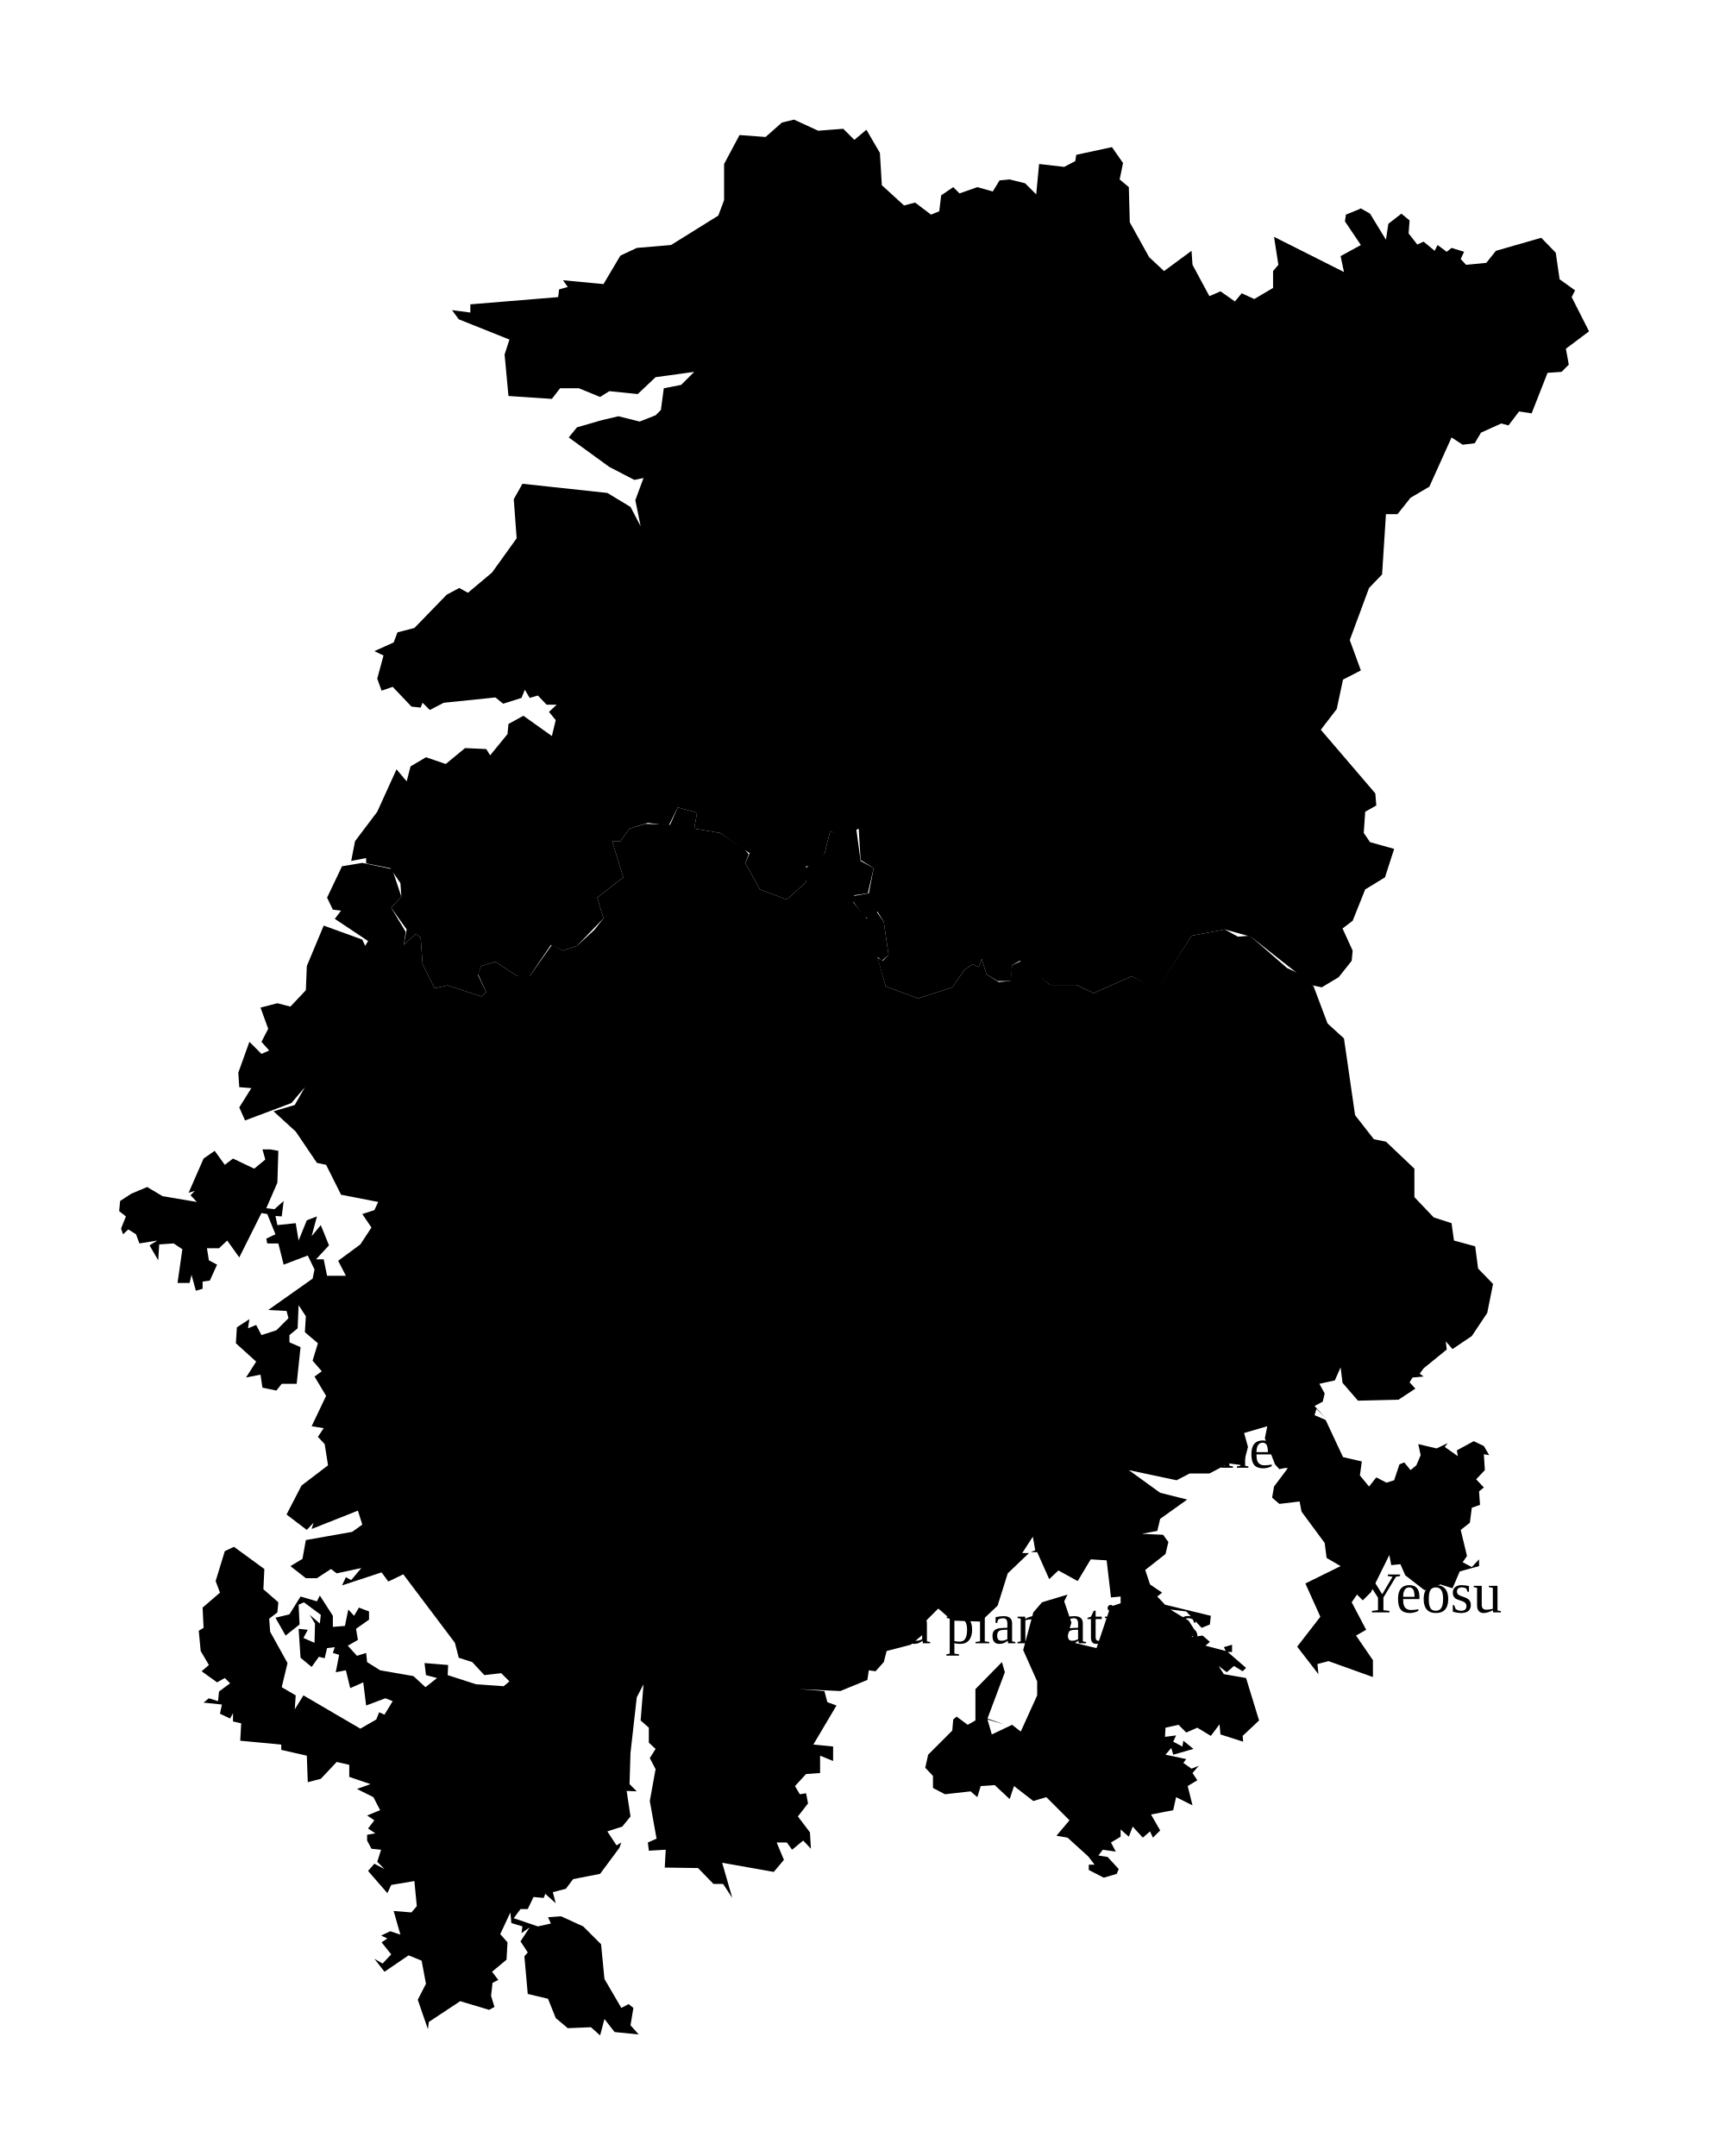
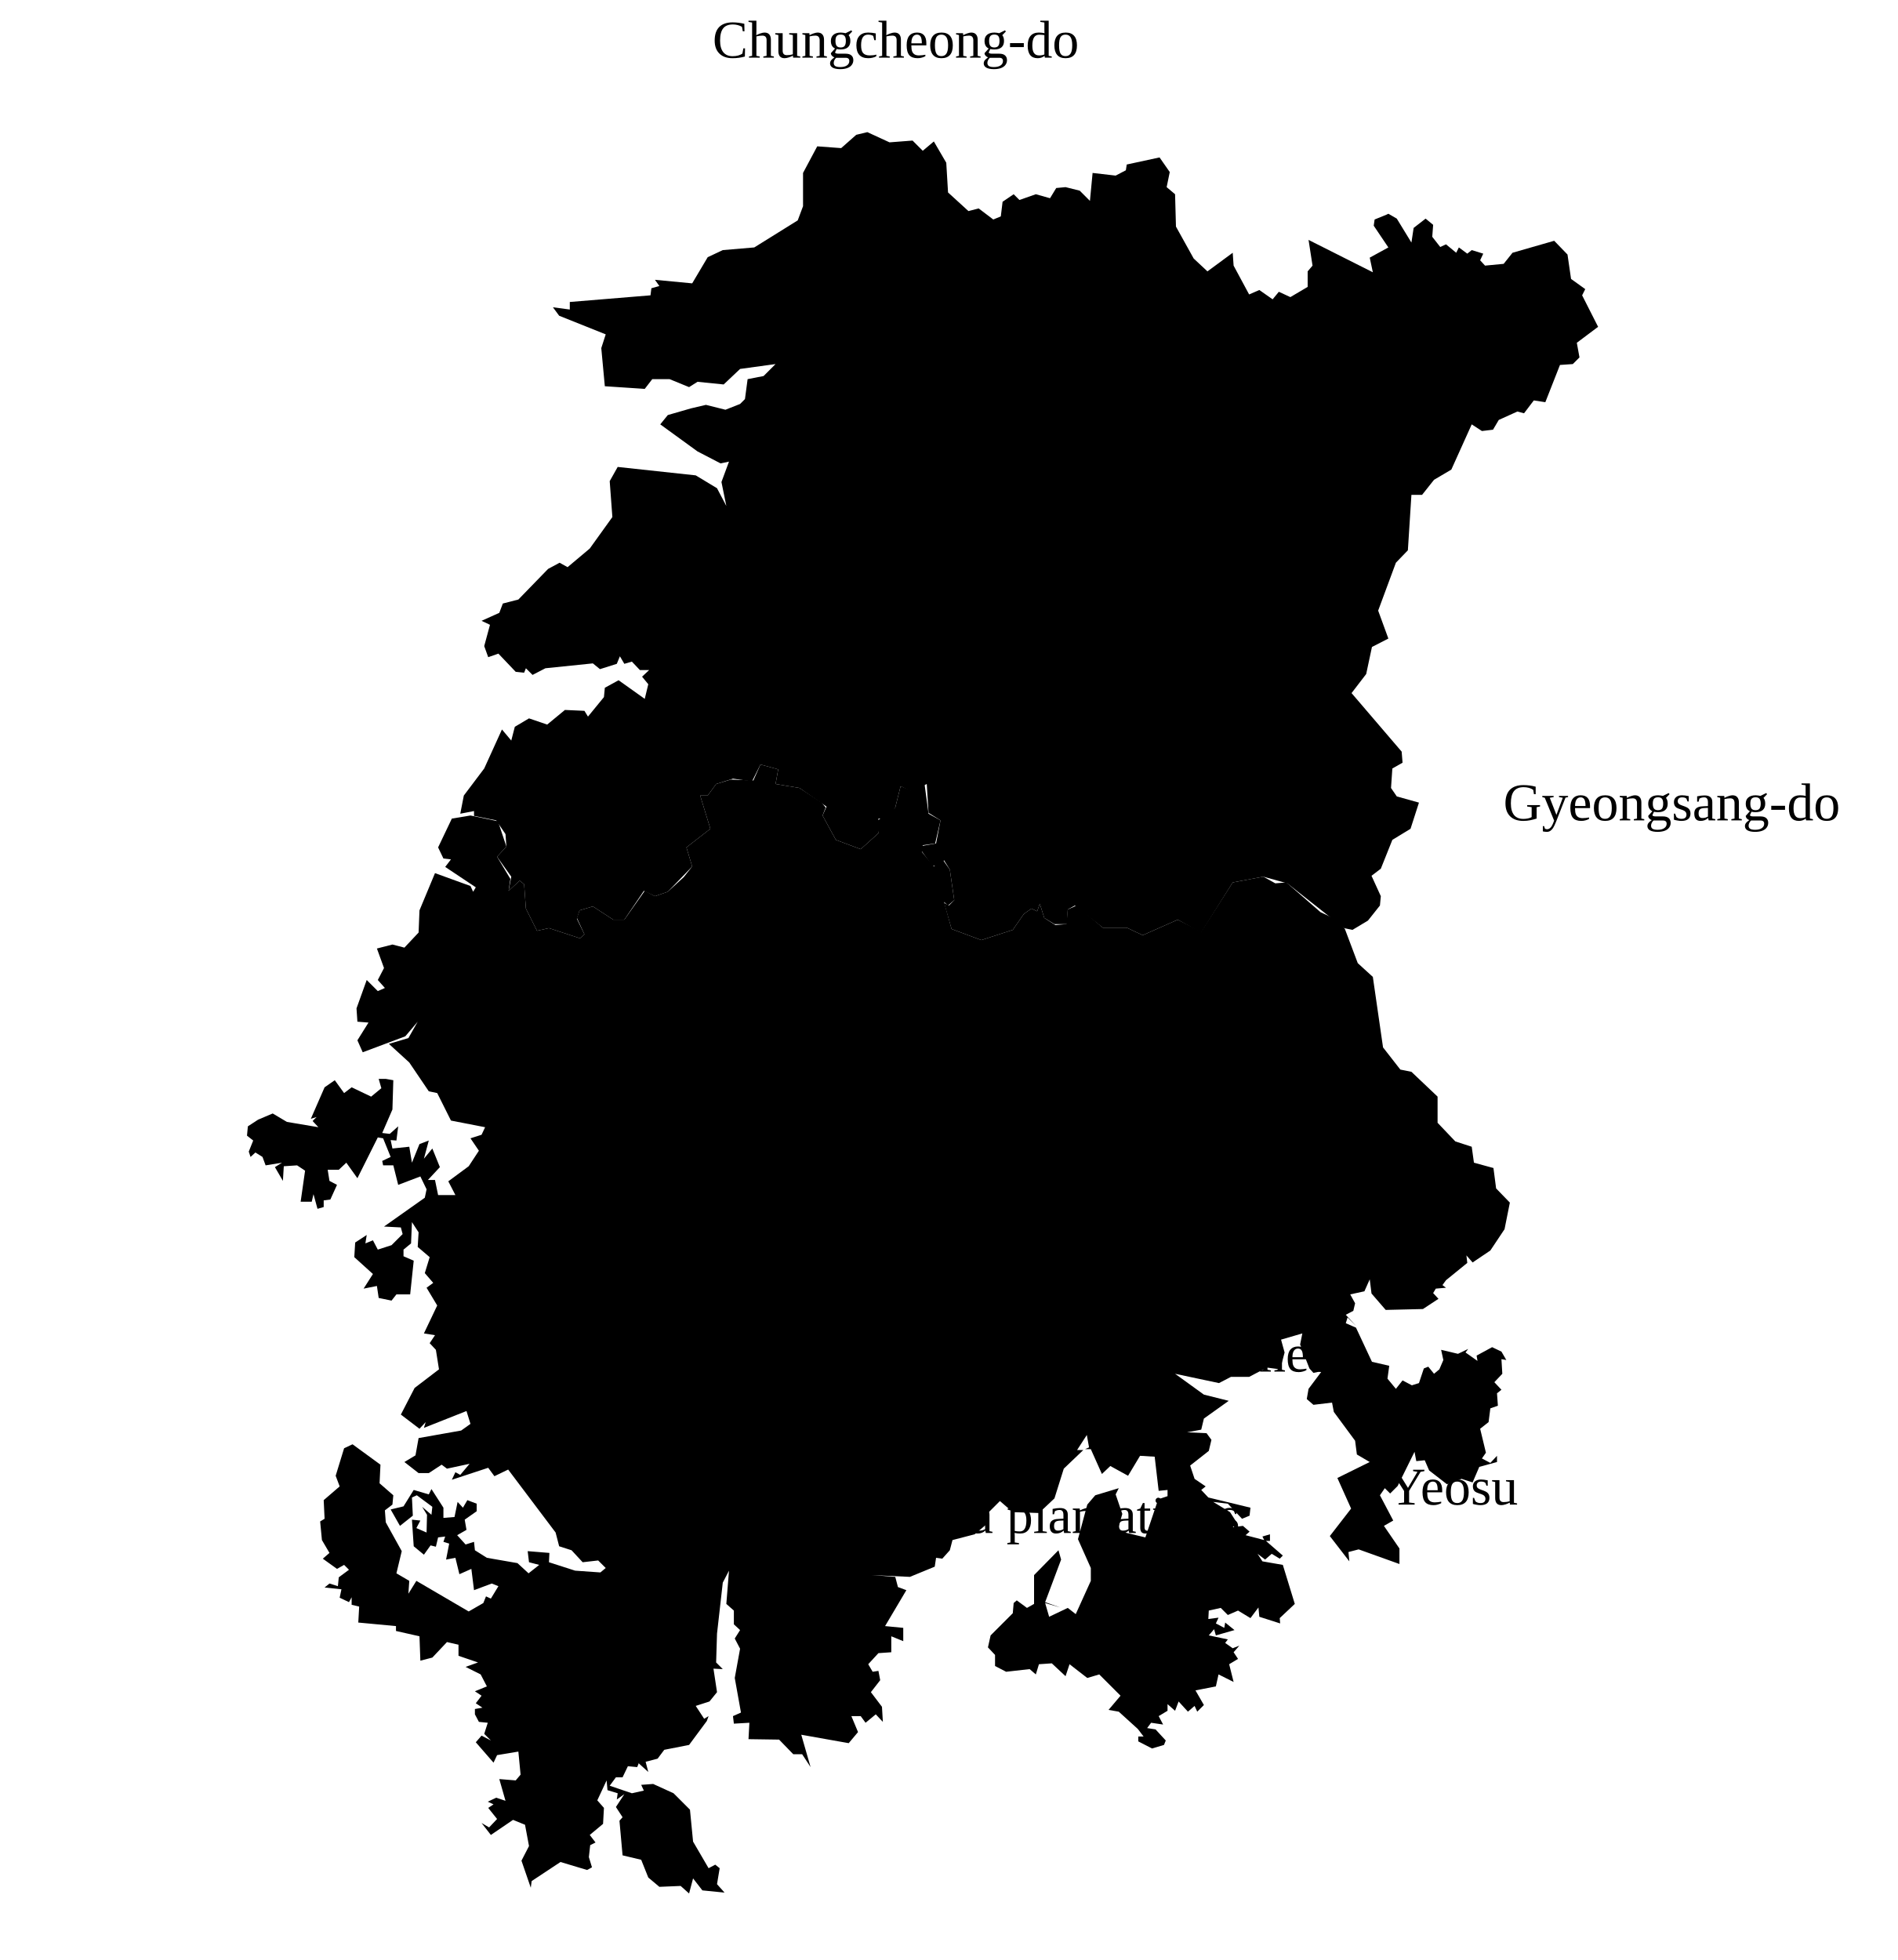
- <svg xmlns="http://www.w3.org/2000/svg" viewBox="89 520 355 447" style="--region-map-zoom: calc(355 / 432)" class="region-detail-map__svg" role="img" aria-label="Map of Jeolla-do showing Jeonju, Gwangju, Yeosu, and Suncheon; Jirisan; and Boseong's green tea plantations">
+ <svg xmlns="http://www.w3.org/2000/svg" viewBox="58 515 428 442" style="--region-map-zoom: calc(428 / 432)" class="region-detail-map__svg" role="img" aria-label="Map of Jeolla-do showing Jeonju, Gwangju, Yeosu, and Suncheon; Jirisan; Boseong's green tea plantations; and neighbouring Chungcheong-do and Gyeongsang-do for orientation">
  <polygon class="region-detail-map__shape" points="371.1,563.2 373.0,564.3 376.3,569.7 376.8,566.4 379.5,564.3 381.2,565.7 381.0,568.4 382.8,570.7 384.1,570.1 386.4,572.0 387.0,570.8 388.9,572.2 389.9,571.4 392.5,572.2 391.8,573.7 392.9,574.9 397.1,574.5 399.1,572.0 408.5,569.3 411.5,572.4 412.3,577.9 415.5,580.2 414.8,581.6 418.4,588.7 413.6,592.3 414.2,595.6 412.7,597.1 409.8,597.3 406.5,605.7 403.9,605.3 401.7,608.2 400.2,607.8 396.0,609.7 394.7,611.9 392.2,612.2 389.9,610.7 385.3,620.9 381.4,623.2 378.7,626.6 376.3,626.6 375.5,639.1 372.8,641.9 368.8,652.7 371.1,659.0 367.4,660.9 366.1,667.0 362.8,671.3 374.1,684.5 374.3,687.0 372.0,688.3 371.7,692.7 373.0,694.6 378.0,696.0 376.1,701.9 372.0,704.4 369.4,710.9 367.3,712.5 369.4,717.1 369.2,719.2 366.5,722.6 363.0,724.7 361.1,724.3 348.3,714.2 342.9,712.7 336.0,714.0 328.9,725.3 323.6,722.4 315.7,725.9 312.1,724.2 306.7,724.2 300.4,719.2 298.8,720.1 298.6,723.4 295.8,723.4 293.5,722.0 292.5,718.8 291.9,720.5 290.6,719.9 288.9,721.1 286.4,724.7 279.3,727.0 272.6,724.5 270.9,718.6 272.0,719.2 273.2,718.0 272.2,711.1 270.9,709.0 269.7,710.4 268.2,710.2 265.7,706.7 265.7,705.8 269.1,705.2 270.1,700.0 267.4,698.3 267.0,691.8 263.6,693.5 261.1,692.3 259.9,697.1 257.8,699.6 256.1,699.6 256.1,702.9 252.1,706.5 246.5,704.4 243.5,698.9 244.4,696.9 238.3,692.7 232.9,691.8 233.5,688.5 229.5,687.4 227.6,691.2 223.3,690.6 219.5,691.8 217.6,694.4 215.9,694.4 218.2,701.9 212.8,706.1 214.1,710.4 208.6,716.1 205.7,717.1 203.2,715.9 198.8,722.4 196.3,722.4 191.7,719.4 188.7,720.3 188.1,722.2 189.8,725.7 188.8,726.6 181.8,724.3 179.1,724.9 176.6,719.9 176.2,714.4 175.2,713.6 172.7,715.9 173.3,712.7 170.1,708.2 172.2,705.9 172.0,703.1 169.9,700.0 164.9,699.0 164.9,697.9 161.8,698.5 162.6,694.4 167.2,688.3 171.2,679.5 173.3,682.0 174.1,678.9 177.3,677.0 181.4,678.4 185.4,675.1 189.8,675.3 190.6,676.6 194.2,672.2 194.4,670.1 197.5,668.4 203.4,672.6 204.2,669.3 202.8,667.6 204.4,666.1 202.3,666.1 200.5,664.2 198.8,664.7 197.8,663.0 197.1,664.7 193.3,665.9 191.7,664.6 181.0,665.7 178.1,667.2 176.6,665.7 176.2,666.7 174.3,666.5 170.4,662.4 168.1,663.2 167.2,660.7 168.5,655.9 166.6,655.0 170.6,653.2 171.4,651.1 174.9,650.2 181.6,643.3 184.2,641.9 186.0,642.9 191.0,638.7 196.1,631.6 195.5,623.5 197.3,620.3 214.9,622.2 219.7,625.1 221.8,629.1 220.7,623.7 222.4,619.1 220.5,619.5 215.3,616.8 206.9,610.7 208.6,608.6 213.8,607.1 217.2,606.3 221.6,607.4 224.9,606.1 226.0,605.0 226.6,600.5 230.2,599.8 232.9,597.1 224.9,598.2 221.2,601.7 215.3,601.1 213.4,602.3 209.0,600.5 205.1,600.5 203.4,602.7 194.4,602.1 193.6,593.5 194.6,590.4 184.1,586.2 182.7,584.3 186.5,584.8 186.5,583.1 204.7,581.6 204.9,580.0 206.7,579.5 205.7,578.1 214.1,578.9 217.6,573.0 221.0,571.4 228.1,570.8 237.9,564.7 239.1,561.5 239.1,554.0 242.3,548.0 247.7,548.4 251.1,545.4 253.6,544.8 258.6,547.1 263.8,546.7 266.1,549.0 268.6,546.9 271.4,551.7 271.8,558.4 276.4,562.6 278.7,562.0 282.0,564.5 283.7,563.8 284.1,560.5 286.6,558.8 287.9,560.1 291.6,558.8 294.8,559.7 296.2,557.4 298.3,557.2 301.5,558.0 303.8,560.3 304.4,554.0 309.6,554.6 311.9,553.4 312.1,552.1 319.5,550.5 321.8,553.8 321.1,557.2 323.0,558.8 323.2,566.1 327.2,573.3 330.3,576.2 336.0,572.0 336.2,574.9 339.7,581.4 342.0,580.4 345.0,582.5 346.4,580.8 349.0,582.0 352.9,579.7 352.9,576.2 354.0,574.9 353.1,569.1 367.6,576.4 366.9,573.1 371.1,570.8 367.8,565.9 368.0,564.5 370.7,563.4" />
  <polygon class="region-detail-map__shape" points="202.1,912.5 201.7,913.5 199.6,913.3 198.4,915.8 196.9,915.8 195.5,917.7 200.5,919.4 203.2,918.8 202.6,917.5 205.3,917.3 209.9,919.4 213.6,923.1 214.3,930.3 217.8,936.3 219.3,935.5 220.3,936.3 219.7,939.9 221.4,941.8 216.4,941.3 214.3,938.6 213.4,942.0 211.5,940.3 206.7,940.5 204.2,938.4 202.6,934.4 198.4,933.4 197.7,925.6 198.4,924.8 196.9,922.5 198.8,919.6 197.1,920.8 197.3,919.4 195.0,918.7 194.8,916.5 192.7,921.0 194.2,922.7 194.0,926.3 191.0,928.8 192.3,930.5 191.1,931.1 190.8,933.8 191.5,936.1 190.4,936.7 184.4,934.9 177.9,939.2 177.7,940.7 175.6,934.6 177.3,931.3 176.4,926.5 173.7,925.4 168.7,928.8 166.6,926.1 168.3,927.1 170.1,925.2 168.1,922.7 169.3,921.9 168.0,921.3 169.9,920.4 172.0,921.1 170.6,916.2 174.3,916.5 175.4,915.2 174.9,910.0 170.1,910.8 169.3,912.5 165.3,907.9 166.6,906.4 168.7,907.5 167.2,906.0 168.0,903.5 166.0,903.3 165.1,901.6 165.1,900.4 166.8,900.1 165.3,899.1 166.6,897.4 165.1,896.4 167.8,895.3 166.4,892.6 163.0,890.9 165.8,889.9 161.4,888.4 161.4,885.9 158.8,885.3 155.5,888.8 152.8,889.5 152.6,884.0 147.3,882.8 147.3,881.7 138.8,880.9 139.0,877.3 137.3,876.9 137.3,875.2 136.7,876.3 134.6,875.3 135.0,873.4 131.2,873.0 132.3,872.1 134.2,872.7 134.4,870.7 136.7,869.0 135.6,867.9 134.0,868.8 130.8,866.5 132.3,865.2 130.6,862.3 130.2,858.1 131.2,857.5 131.0,853.3 134.6,850.2 133.7,847.8 135.6,841.6 137.5,840.7 143.8,845.3 143.6,849.5 146.7,852.2 146.5,854.3 144.8,855.6 145.0,858.3 148.6,864.8 147.4,869.8 150.3,871.5 150.1,874.4 151.9,871.5 163.7,878.4 167.0,876.5 167.6,875.0 168.7,875.5 170.4,872.7 168.9,872.1 164.9,873.6 164.3,868.8 161.6,870.0 160.7,866.3 158.6,866.7 159.3,863.1 158.0,862.7 158.4,861.5 156.8,861.7 156.3,863.8 155.1,863.5 153.6,865.6 151.3,863.7 150.9,857.7 152.8,857.9 151.9,859.6 154.2,860.6 154.3,856.6 153.2,854.8 155.3,856.6 155.5,854.8 152.0,852.2 150.9,852.7 151.1,856.8 148.2,859.1 146.1,855.4 149.0,854.7 151.3,851.0 154.7,852.0 155.3,850.8 158.0,855.0 158.0,857.3 160.5,857.1 161.2,853.7 162.4,855.0 163.4,853.3 165.5,854.1 165.5,855.8 162.8,857.7 163.2,860.0 161.1,861.2 163.0,863.3 164.9,862.7 165.1,864.6 167.8,866.3 174.7,867.5 177.2,869.8 179.6,867.9 177.3,867.3 177.0,864.8 181.9,865.2 181.8,867.3 187.7,869.2 193.4,869.6 194.6,868.6 192.9,866.9 189.4,867.3 186.9,864.6 184.1,863.7 183.3,860.6 172.6,846.4 169.5,847.9 168.1,846.0 159.9,848.7 160.7,847.0 161.8,847.6 163.9,845.1 158.8,846.2 157.6,845.3 154.7,847.2 152.4,847.2 149.2,844.7 151.7,843.2 152.4,839.3 162.0,837.6 164.1,836.1 163.2,833.2 153.6,837.0 154.0,835.7 152.6,837.2 148.4,834.0 151.5,828.0 157.0,823.8 156.3,819.4 154.9,817.9 156.1,816.1 153.6,815.7 156.6,809.4 154.2,805.4 155.7,804.3 153.8,802.1 154.9,798.5 152.2,796.2 152.4,792.9 150.9,790.6 150.7,795.4 149.0,796.8 149.0,798.3 151.3,799.3 150.5,806.9 147.4,806.9 146.3,808.3 143.4,807.7 143.0,805.0 140.0,805.6 142.1,802.3 137.9,798.5 138.1,795.2 140.7,793.5 140.4,795.4 142.1,794.7 143.2,796.8 146.3,795.8 148.8,793.3 148.4,791.8 144.6,791.6 153.8,785.1 154.2,783.2 152.8,780.3 147.8,782.2 146.7,777.8 144.4,777.8 144.2,776.8 146.1,775.9 144.4,771.7 143.2,771.5 138.6,780.7 136.1,777.2 134.4,778.8 131.9,778.8 132.3,781.3 134.0,782.2 132.5,785.5 131.0,785.7 131.0,787.2 129.6,787.6 128.7,784.3 128.3,786.0 125.8,786.0 126.8,779.0 125.0,777.8 122.0,778.0 121.8,781.3 120.0,778.2 121.6,777.2 117.9,777.8 117.2,775.9 115.6,774.9 114.5,775.9 114.1,774.7 115.1,772.2 113.7,771.1 113.9,769.0 116.2,767.5 119.5,766.1 122.7,768.0 129.8,769.2 128.5,767.8 129.4,766.9 128.1,767.3 131.2,760.2 133.5,758.6 135.6,761.5 137.3,760.2 141.7,762.3 144.0,760.4 143.4,758.3 145.0,758.3 146.7,758.6 146.5,765.2 144.2,770.5 145.9,770.7 147.8,769.0 147.4,772.2 146.1,772.1 146.5,774.0 150.3,773.6 150.9,777.2 152.6,773.0 154.7,772.2 153.6,776.3 155.5,774.0 157.2,778.2 154.5,781.1 156.1,781.1 156.8,784.5 160.7,784.5 159.1,781.4 163.7,778.0 166.0,774.5 164.1,771.7 166.6,770.9 167.4,769.2 159.7,767.7 156.6,761.5 154.7,761.1 150.3,754.6 145.7,750.4 150.1,749.1 152.2,745.4 149.4,748.7 139.8,752.3 138.6,749.6 141.1,745.6 138.6,745.4 138.4,742.4 140.7,736.0 143.2,738.5 144.8,737.8 143.2,736.0 144.6,733.3 143.0,728.9 146.5,728.0 149.2,728.7 152.4,725.3 152.6,720.3 156.1,711.9 164.1,714.8 164.7,716.1 165.3,715.1 158.4,710.5 159.7,708.8 158.0,708.6 156.8,706.1 159.9,699.6 164.1,698.9 170.3,700.2 172.2,705.9 170.1,708.2 173.1,713.2 172.7,715.9 175.2,713.6 176.2,714.4 176.6,719.9 179.1,724.9 181.8,724.3 188.8,726.6 189.8,725.7 188.1,722.0 188.7,720.3 191.7,719.4 196.3,722.4 198.8,722.4 203.4,715.9 205.7,717.1 208.6,716.1 212.2,712.8 214.1,710.4 212.8,706.1 218.2,701.9 215.9,694.4 217.6,694.4 219.5,691.8 222.8,690.8 227.9,691.0 229.5,687.4 233.5,688.5 232.9,691.8 238.3,692.7 243.3,696.0 244.2,697.1 243.5,698.9 246.5,704.4 252.1,706.5 256.1,702.9 255.7,700.2 259.9,697.1 261.1,692.3 263.6,693.3 266.5,691.8 267.4,698.5 270.1,700.0 268.9,705.2 266.1,705.6 265.9,707.1 268.6,710.4 270.7,709.0 272.2,711.1 273.2,718.0 271.8,719.2 270.9,718.4 272.6,724.5 279.3,727.0 286.4,724.7 288.9,721.1 290.6,719.9 291.9,720.5 292.5,718.8 293.5,722.0 296.0,723.6 298.5,723.4 298.8,720.1 300.8,719.2 306.7,724.2 312.1,724.2 315.7,725.9 323.6,722.4 328.9,725.1 336.0,714.0 342.9,712.7 345.6,714.2 348.1,714.0 355.8,720.7 359.4,722.4 361.3,724.5 364.2,732.2 367.6,735.3 369.9,751.2 373.8,756.2 376.3,756.7 382.2,762.3 382.2,768.2 386.2,772.4 389.9,773.6 390.4,777.2 394.8,778.4 395.4,783.0 398.5,786.2 397.3,792.2 394.1,797.0 390.1,799.7 388.7,798.1 388.9,799.8 384.1,803.7 383.3,804.8 384.1,805.4 381.8,805.6 381.2,806.6 382.4,807.9 378.9,810.2 370.5,810.4 367.3,806.7 366.9,803.5 365.7,806.2 362.5,806.9 363.6,808.9 363.2,810.6 361.5,811.5 363.8,814.0 361.9,812.1 361.5,813.4 363.8,814.4 367.4,822.1 371.3,823.0 370.9,825.9 372.8,828.2 374.3,826.3 376.4,827.4 378.0,826.9 379.1,823.6 380.1,823.2 381.4,824.8 382.6,823.8 383.5,821.7 383.0,819.4 386.8,820.3 389.1,819.2 388.5,820.0 391.2,821.9 391.0,820.7 394.5,818.8 396.6,819.8 397.7,821.7 396.6,821.5 396.8,824.8 395.0,826.7 396.6,828.4 395.6,829.2 395.8,832.0 394.1,832.6 393.7,835.7 391.8,837.2 393.1,842.6 392.2,843.9 394.1,844.9 395.6,843.3 395.6,844.7 391.6,845.8 390.1,849.3 387.6,848.5 384.3,849.7 380.3,846.6 379.3,844.3 377.4,844.5 377.0,842.4 373.2,850.1 371.5,851.8 370.3,850.6 369.2,852.2 372.2,857.9 370.1,859.1 373.6,864.2 373.6,867.7 364.4,864.4 362.1,865.0 362.3,867.1 357.9,861.4 362.7,855.2 359.6,848.3 366.9,844.7 364.0,843.0 363.6,839.9 358.8,833.4 358.4,831.3 354.2,831.8 352.7,830.5 353.1,828.2 356.1,824.2 354.2,824.6 353.3,823.6 351.2,818.2 351.7,815.7 346.9,817.1 347.7,820.0 346.7,823.8 343.7,823.4 339.7,825.5 335.6,825.5 332.9,826.9 323.0,824.8 329.5,829.5 335.1,830.9 329.5,834.9 328.9,837.4 325.7,838.0 330.1,838.2 331.2,839.7 330.6,842.2 326.4,845.5 327.4,848.5 329.9,850.2 328.9,851.0 330.5,852.7 340.0,855.0 339.8,856.8 338.1,857.5 334.9,854.1 331.6,853.7 335.4,856.0 337.0,858.5 336.0,859.4 338.3,859.1 339.8,860.4 338.9,861.2 343.1,862.3 342.7,861.5 344.4,861.0 344.4,862.5 343.5,862.5 347.3,865.8 346.6,866.5 344.8,865.4 343.3,866.7 341.6,865.4 342.7,867.1 347.3,867.9 350.0,876.7 346.6,879.9 346.7,881.1 342.0,879.6 341.8,877.5 340.0,879.9 337.2,878.2 334.9,879.2 333.3,877.6 330.6,878.2 330.5,880.1 332.8,879.8 332.2,881.1 334.1,882.1 334.3,880.9 336.4,882.6 332.2,883.8 331.8,882.4 330.6,883.8 334.9,884.7 334.3,885.5 336.0,886.7 337.5,886.1 336.2,887.6 337.2,889.1 335.2,890.3 336.2,894.3 332.8,892.6 332.2,895.3 327.6,896.2 329.5,899.5 328.0,901.0 327.4,899.7 325.9,901.0 323.8,898.7 323.0,900.8 321.3,899.3 321.3,900.8 319.3,902.0 320.3,903.9 317.6,903.5 316.7,904.7 318.6,905.0 320.9,907.5 320.5,908.5 317.8,909.3 314.7,907.7 314.7,906.6 315.9,906.6 314.6,904.9 310.3,901.0 308.0,900.6 310.7,897.4 305.9,892.6 303.2,893.4 299.2,890.3 298.3,893.0 295.2,890.1 292.3,890.3 291.6,892.6 290.2,891.4 284.9,892.0 282.4,890.7 282.4,888.2 280.8,886.5 281.4,883.8 286.4,878.8 286.6,876.5 287.3,875.9 289.6,877.6 291.2,876.7 291.2,870.2 296.7,864.6 297.3,866.7 293.7,876.3 297.1,877.5 293.7,876.5 294.6,879.6 298.8,877.6 300.6,879.0 304.0,871.5 304.0,868.6 301.1,862.1 303.2,854.3 305.0,852.2 310.3,850.6 309.6,852.0 311.1,856.4 310.0,860.2 316.3,861.7 319.2,853.1 321.3,852.4 321.3,851.0 319.3,851.2 318.4,843.5 315.1,843.3 312.4,847.8 308.4,845.6 306.5,847.4 304.0,841.8 302.7,841.8 303.6,841.4 303.1,838.6 300.9,842.0 302.3,842.0 297.9,846.2 295.8,852.9 292.3,856.2 286.4,856.0 283.5,853.5 281.0,856.0 280.3,858.9 277.8,861.0 272.8,862.3 272.2,864.6 270.5,866.5 269.1,866.3 268.8,868.3 263.2,870.6 254.6,870.2 259.9,870.6 260.5,872.9 262.4,873.6 257.6,881.7 261.7,882.1 261.7,885.1 259.0,884.0 259.0,887.6 256.1,887.8 253.8,890.3 254.8,892.0 256.1,891.8 256.5,893.9 254.4,896.6 256.9,899.9 257.1,903.3 255.5,901.6 253.2,903.5 252.1,902.0 250.0,902.0 251.5,905.6 249.4,908.1 238.7,906.2 240.8,913.5 238.9,910.6 236.9,910.6 233.7,907.3 226.8,907.2 227.0,903.5 223.5,903.7 223.3,902.0 225.1,901.2 223.7,893.4 224.9,886.8 223.7,884.5 224.9,882.6 223.5,881.3 223.5,878.2 221.8,876.7 222.4,869.2 221.0,871.9 219.7,883.4 219.5,889.9 221.0,891.4 218.9,891.3 219.7,896.6 218.0,898.7 214.9,899.7 216.8,902.6 217.8,902.0 217.4,903.1 213.4,908.5 207.8,909.6 206.3,911.6 203.6,912.3 204.2,914.6 202.1,912.7" />
  <polygon class="region-detail-map__shape" points="223.7,743.3 227.0,744.3 230.6,741.4 232.3,742.0 236.8,738.7 239.4,737.4 241.7,737.9 244.4,735.6 248.8,737.2 252.5,742.7 252.7,745.4 255.0,747.5 253.8,749.3 255.1,751.7 258.0,751.6 258.2,750.6 261.5,751.0 264.5,753.7 264.7,755.0 262.4,757.7 262.6,764.2 257.4,771.1 254.0,772.6 252.7,774.9 250.7,775.1 246.3,771.3 242.3,774.0 240.8,773.4 238.5,774.9 236.2,774.0 233.5,776.8 229.9,777.8 228.9,779.5 225.6,778.0 222.6,779.3 220.5,779.0 219.7,777.0 218.5,778.0 218.0,776.3 220.8,775.7 220.1,773.0 213.9,766.7 206.3,766.9 203.2,768.2 202.4,766.3 200.7,766.1 200.3,759.8 199.4,759.2 200.5,755.6 202.4,755.2 203.6,753.5 200.7,749.4 204.6,749.3 206.3,744.8 209.2,746.4 211.8,745.2 214.7,737.6 219.1,735.6 218.4,740.8 223.7,743.3" />
+   <text class="region-detail-map__neighbor" x="260" y="528" text-anchor="middle">Chungcheong-do</text>
+   <text class="region-detail-map__neighbor" x="435" y="700" text-anchor="middle">Gyeongsang-do</text>
  <g class="map-pin map-pin--city" transform="translate(283.0,614.3)">
    <svg class="map-pin__glyph" x="-7.5" y="-14" width="15" height="15" viewBox="0 0 16 16" aria-hidden="true">
      <path d="M2.5 13.5V6.2l4-2.7 4 2.7v7.3M10.5 13.5V8h3v5.5M1.5 13.5h13" fill="none" stroke="currentColor" stroke-width="1.3" stroke-linecap="round" stroke-linejoin="round" />
    </svg>
    <text class="map-pin__label map-pin__label--city" x="0" y="12" text-anchor="middle">Jeonju</text>
  </g>
  <g class="map-pin map-pin--city" transform="translate(233.4,747.8)">
    <svg class="map-pin__glyph" x="-7.5" y="-14" width="15" height="15" viewBox="0 0 16 16" aria-hidden="true">
      <path d="M2.5 13.5V6.2l4-2.7 4 2.7v7.3M10.5 13.5V8h3v5.5M1.5 13.5h13" fill="none" stroke="currentColor" stroke-width="1.3" stroke-linecap="round" stroke-linejoin="round" />
    </svg>
    <text class="map-pin__label map-pin__label--city" x="0" y="12" text-anchor="middle">Gwangju</text>
  </g>
  <g class="map-pin map-pin--city" transform="translate(385.6,842.3)">
    <svg class="map-pin__glyph" x="-7.5" y="-14" width="15" height="15" viewBox="0 0 16 16" aria-hidden="true">
      <path d="M2.5 13.5V6.2l4-2.7 4 2.7v7.3M10.5 13.5V8h3v5.5M1.5 13.5h13" fill="none" stroke="currentColor" stroke-width="1.3" stroke-linecap="round" stroke-linejoin="round" />
    </svg>
    <text class="map-pin__label map-pin__label--city" x="0" y="12" text-anchor="middle">Yeosu</text>
  </g>
  <g class="map-pin map-pin--city" transform="translate(341.6,812.3)">
    <svg class="map-pin__glyph" x="-7.5" y="-14" width="15" height="15" viewBox="0 0 16 16" aria-hidden="true">
      <path d="M2.5 13.5V6.2l4-2.7 4 2.7v7.3M10.5 13.5V8h3v5.5M1.5 13.5h13" fill="none" stroke="currentColor" stroke-width="1.3" stroke-linecap="round" stroke-linejoin="round" />
    </svg>
    <text class="map-pin__label map-pin__label--city" x="0" y="12" text-anchor="middle">Suncheon</text>
  </g>
  <g class="map-pin" transform="translate(339.6,736.4)">
    <svg class="map-pin__glyph map-pin__glyph--nature" x="-8" y="-14" width="16" height="16" viewBox="0 0 16 16" aria-hidden="true">
      <path d="M1.5 12.5 6 4.5l2.6 4.6M6.6 12.5 10.5 5.5l4 7H1.5" fill="none" stroke="currentColor" stroke-width="1.3" stroke-linecap="round" stroke-linejoin="round" />
    </svg>
    <text class="map-pin__label" x="0" y="12" text-anchor="middle">Jirisan</text>
  </g>
  <g class="map-pin" transform="translate(265.5,848.7)">
    <svg class="map-pin__glyph map-pin__glyph--nature" x="-8" y="-14" width="16" height="16" viewBox="0 0 16 16" aria-hidden="true">
      <path d="M8 14.5V7" fill="none" stroke="currentColor" stroke-width="1.25" stroke-linecap="round" stroke-linejoin="round" />
      <path d="M8 9.5C5 9.8 2.6 8.2 1.8 5c3-.2 5.4 1.4 6.2 4.5Z" fill="none" stroke="currentColor" stroke-width="1.25" stroke-linecap="round" stroke-linejoin="round" />
      <path d="M8 7c3 .3 5.4-1.3 6.2-4.5-3-.2-5.4 1.4-6.2 4.5Z" fill="none" stroke="currentColor" stroke-width="1.25" stroke-linecap="round" stroke-linejoin="round" />
    </svg>
    <text class="map-pin__label" x="0" y="12" text-anchor="middle">Boseong green tea plantations</text>
  </g>
</svg>
